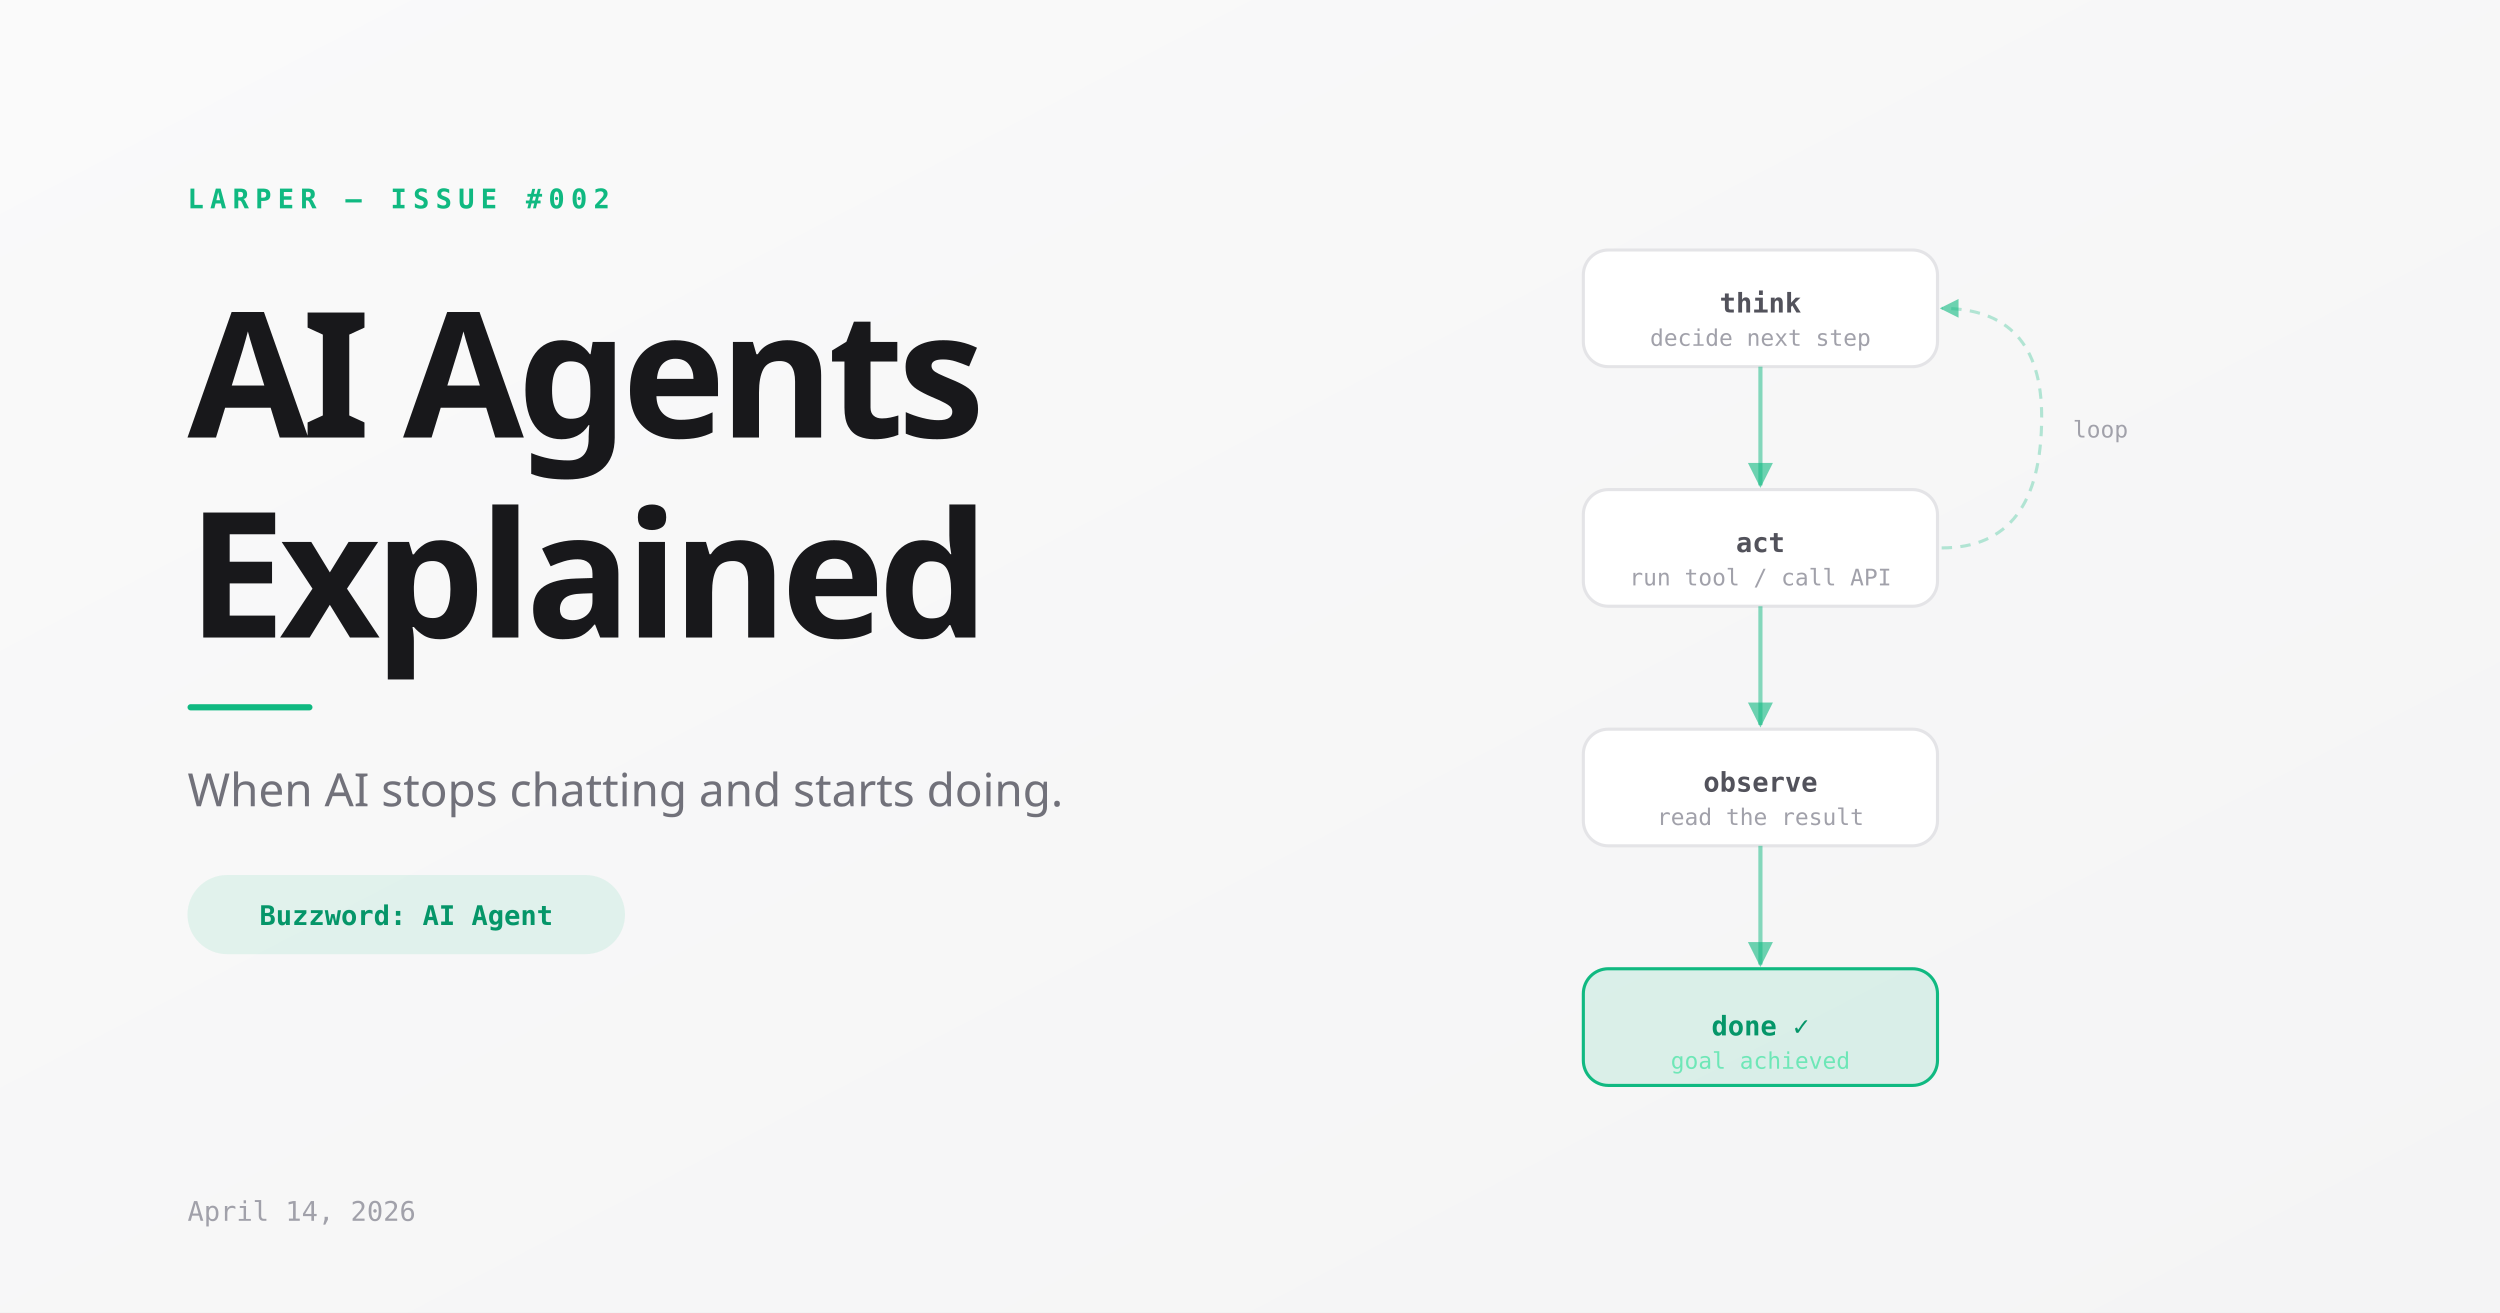
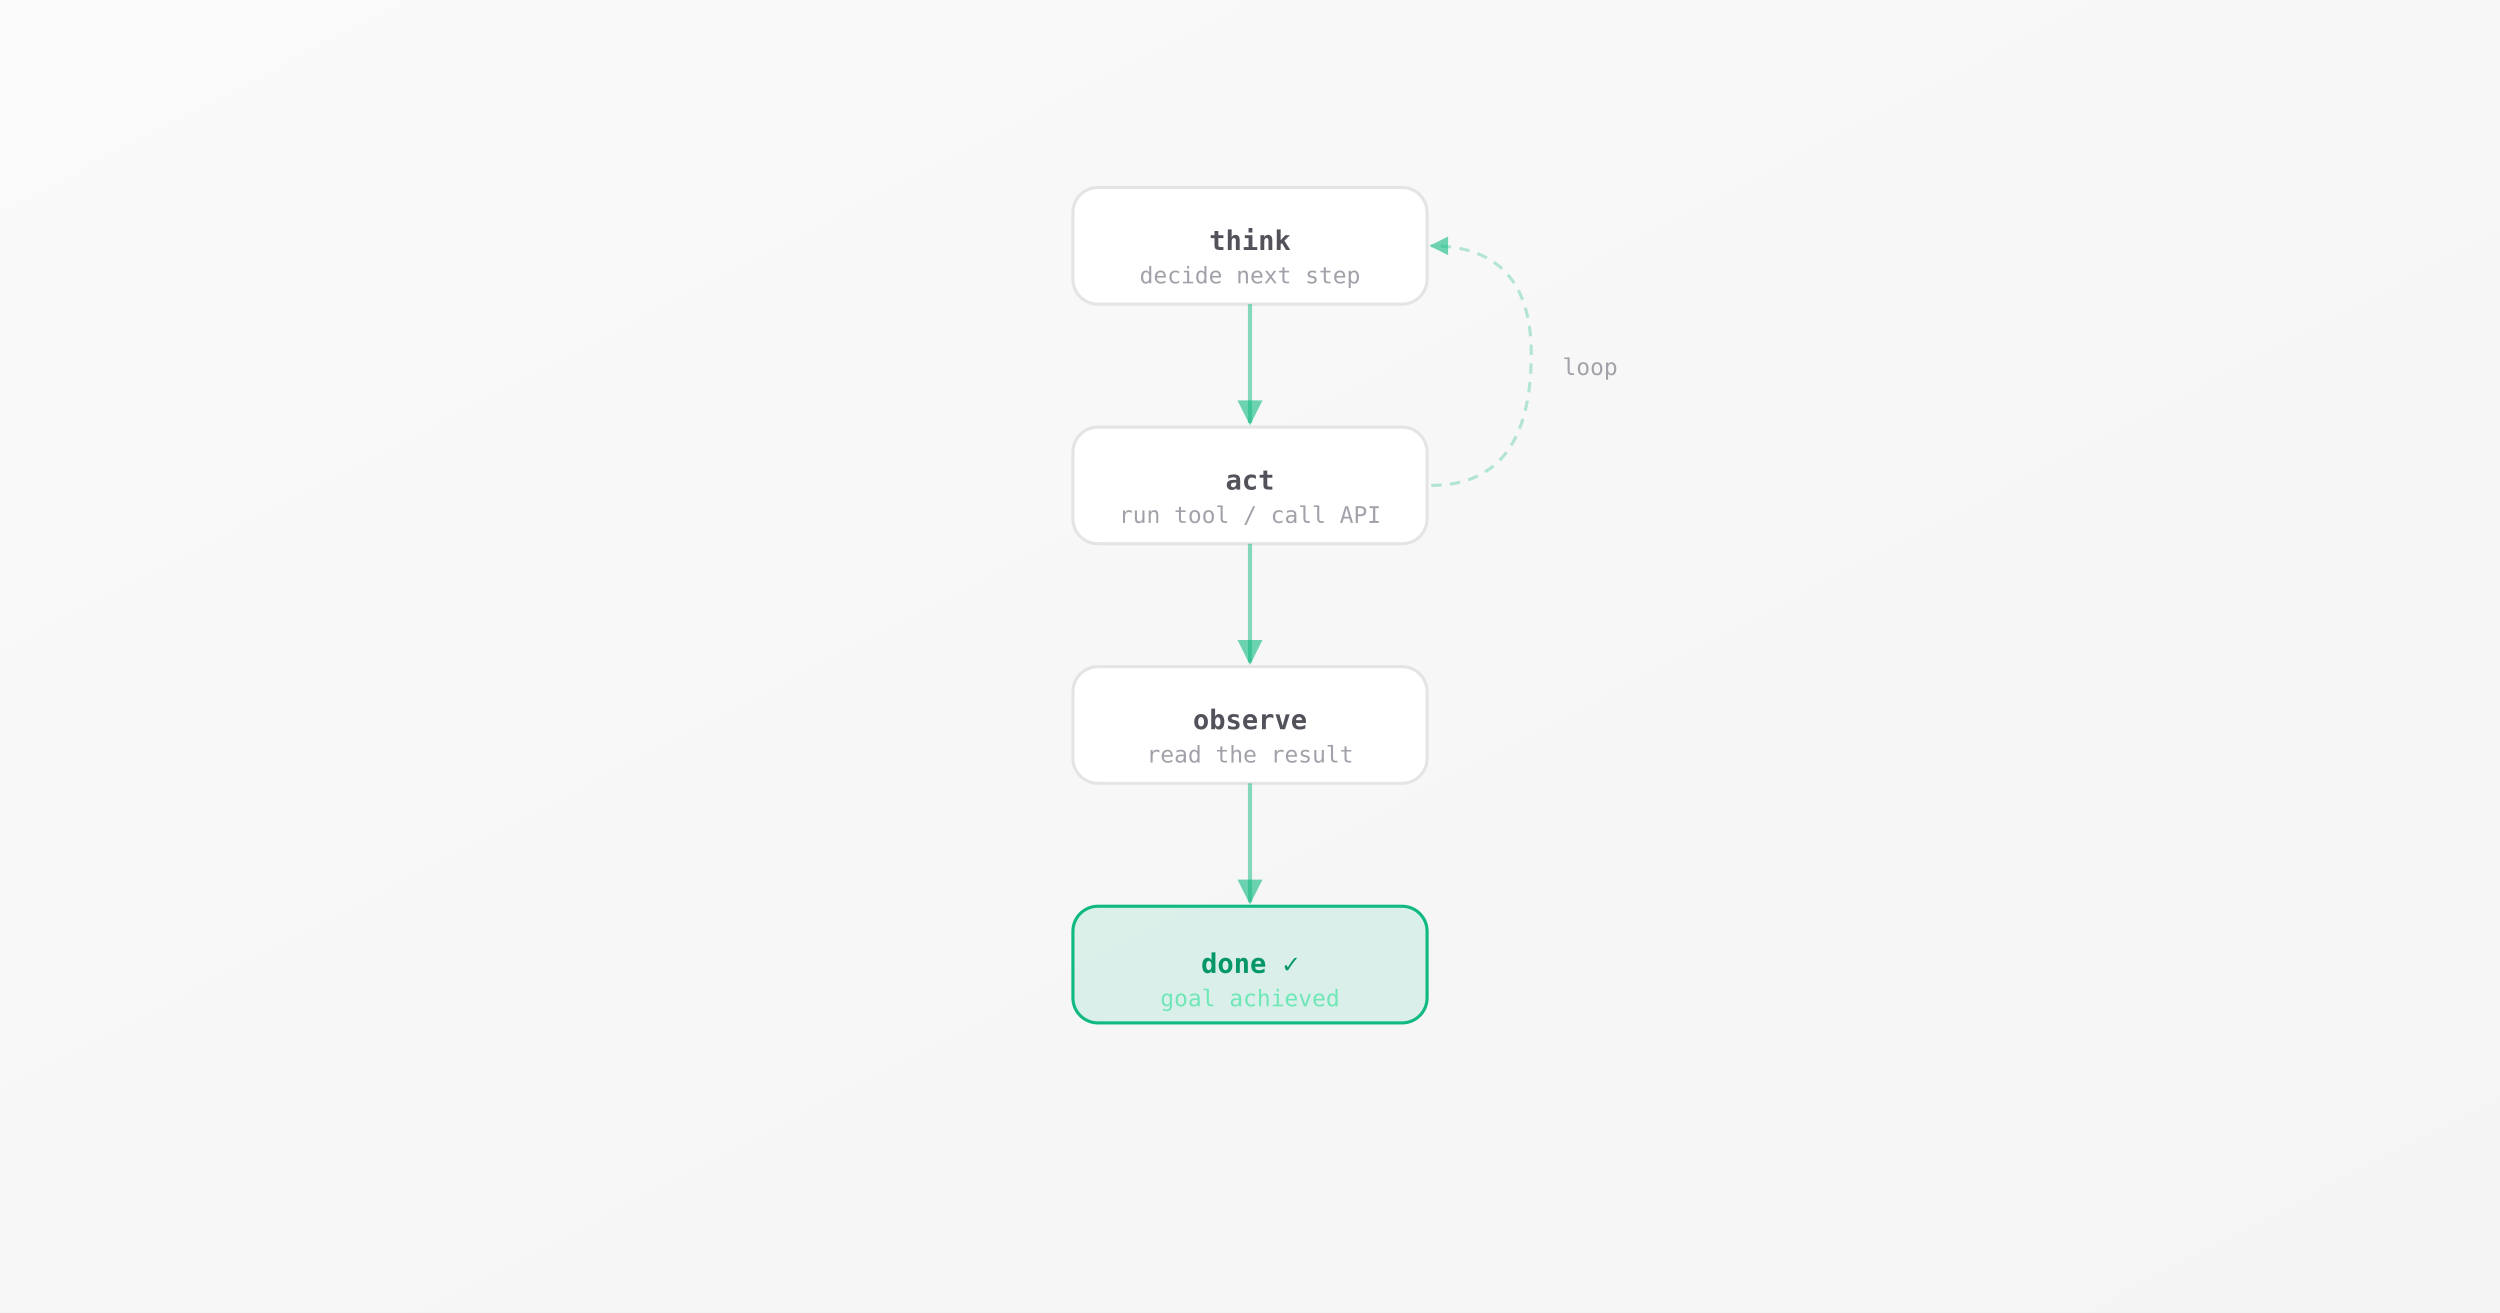
<svg xmlns="http://www.w3.org/2000/svg" viewBox="0 0 1200 630" width="1200" height="630">
  <defs>
    <linearGradient id="bg" x1="0%" y1="0%" x2="100%" y2="100%">
      <stop offset="0%" style="stop-color:#fafafa" />
      <stop offset="100%" style="stop-color:#f4f4f5" />
    </linearGradient>
    <marker id="arrow" viewBox="0 0 10 10" refX="9" refY="5" markerWidth="6" markerHeight="6" orient="auto-start-reverse">
      <path d="M 0 0 L 10 5 L 0 10 z" fill="#10b981" fill-opacity="0.6" />
    </marker>
  </defs>
  <rect width="1200" height="630" fill="url(#bg)" />
-   <rect x="760" y="120" width="170" height="56" rx="12" fill="white" stroke="#e4e4e7" stroke-width="1.5" />
-   <text x="845" y="150" font-family="monospace" font-size="13" fill="#52525b" text-anchor="middle" font-weight="600">think</text>
-   <text x="845" y="166" font-family="monospace" font-size="11" fill="#a1a1aa" text-anchor="middle">decide next step</text>
-   <rect x="760" y="235" width="170" height="56" rx="12" fill="white" stroke="#e4e4e7" stroke-width="1.5" />
-   <text x="845" y="265" font-family="monospace" font-size="13" fill="#52525b" text-anchor="middle" font-weight="600">act</text>
-   <text x="845" y="281" font-family="monospace" font-size="11" fill="#a1a1aa" text-anchor="middle">run tool / call API</text>
-   <rect x="760" y="350" width="170" height="56" rx="12" fill="white" stroke="#e4e4e7" stroke-width="1.5" />
-   <text x="845" y="380" font-family="monospace" font-size="13" fill="#52525b" text-anchor="middle" font-weight="600">observe</text>
-   <text x="845" y="396" font-family="monospace" font-size="11" fill="#a1a1aa" text-anchor="middle">read the result</text>
-   <rect x="760" y="465" width="170" height="56" rx="12" fill="#10b981" fill-opacity="0.12" stroke="#10b981" stroke-width="1.5" />
-   <text x="845" y="497" font-family="monospace" font-size="13" fill="#059669" text-anchor="middle" font-weight="700">done ✓</text>
-   <text x="845" y="513" font-family="monospace" font-size="11" fill="#6ee7b7" text-anchor="middle">goal achieved</text>
-   <line x1="845" y1="176" x2="845" y2="233" stroke="#10b981" stroke-width="2" stroke-opacity="0.5" marker-end="url(#arrow)" />
-   <line x1="845" y1="291" x2="845" y2="348" stroke="#10b981" stroke-width="2" stroke-opacity="0.5" marker-end="url(#arrow)" />
-   <line x1="845" y1="406" x2="845" y2="463" stroke="#10b981" stroke-width="2" stroke-opacity="0.5" marker-end="url(#arrow)" />
-   <path d="M 932 263 Q 980 263 980 200 Q 980 148 932 148" fill="none" stroke="#10b981" stroke-width="1.5" stroke-opacity="0.3" stroke-dasharray="5,4" marker-end="url(#arrow)" />
-   <text x="995" y="210" font-family="monospace" font-size="11" fill="#a1a1aa">loop</text>
-   <text x="90" y="100" font-family="monospace" font-size="13" font-weight="700" fill="#10b981" letter-spacing="3">LARPER — ISSUE #002</text>
-   <text x="90" y="210" font-family="sans-serif" font-size="84" font-weight="900" fill="#18181b" letter-spacing="-3">AI Agents</text>
-   <text x="90" y="306" font-family="sans-serif" font-size="84" font-weight="900" fill="#18181b" letter-spacing="-3">Explained</text>
-   <rect x="90" y="338" width="60" height="3" rx="1.5" fill="#10b981" />
-   <text x="90" y="387" font-family="sans-serif" font-size="22" fill="#71717a">When AI stops chatting and starts doing.</text>
-   <rect x="90" y="420" width="210" height="38" rx="19" fill="#10b981" fill-opacity="0.1" />
-   <text x="195" y="444" font-family="monospace" font-size="13" font-weight="700" fill="#059669" text-anchor="middle">Buzzword: AI Agent</text>
-   <text x="90" y="586" font-family="monospace" font-size="13" fill="#a1a1aa">April 14, 2026</text>
+   <rect x="515" y="90" width="170" height="56" rx="12" fill="white" stroke="#e4e4e7" stroke-width="1.5" />
+   <text x="600" y="120" font-family="monospace" font-size="13" fill="#52525b" text-anchor="middle" font-weight="600">think</text>
+   <text x="600" y="136" font-family="monospace" font-size="11" fill="#a1a1aa" text-anchor="middle">decide next step</text>
+   <rect x="515" y="205" width="170" height="56" rx="12" fill="white" stroke="#e4e4e7" stroke-width="1.5" />
+   <text x="600" y="235" font-family="monospace" font-size="13" fill="#52525b" text-anchor="middle" font-weight="600">act</text>
+   <text x="600" y="251" font-family="monospace" font-size="11" fill="#a1a1aa" text-anchor="middle">run tool / call API</text>
+   <rect x="515" y="320" width="170" height="56" rx="12" fill="white" stroke="#e4e4e7" stroke-width="1.5" />
+   <text x="600" y="350" font-family="monospace" font-size="13" fill="#52525b" text-anchor="middle" font-weight="600">observe</text>
+   <text x="600" y="366" font-family="monospace" font-size="11" fill="#a1a1aa" text-anchor="middle">read the result</text>
+   <rect x="515" y="435" width="170" height="56" rx="12" fill="#10b981" fill-opacity="0.12" stroke="#10b981" stroke-width="1.5" />
+   <text x="600" y="467" font-family="monospace" font-size="13" fill="#059669" text-anchor="middle" font-weight="700">done ✓</text>
+   <text x="600" y="483" font-family="monospace" font-size="11" fill="#6ee7b7" text-anchor="middle">goal achieved</text>
+   <line x1="600" y1="146" x2="600" y2="203" stroke="#10b981" stroke-width="2" stroke-opacity="0.5" marker-end="url(#arrow)" />
+   <line x1="600" y1="261" x2="600" y2="318" stroke="#10b981" stroke-width="2" stroke-opacity="0.5" marker-end="url(#arrow)" />
+   <line x1="600" y1="376" x2="600" y2="433" stroke="#10b981" stroke-width="2" stroke-opacity="0.5" marker-end="url(#arrow)" />
+   <path d="M 687 233 Q 735 233 735 170 Q 735 118 687 118" fill="none" stroke="#10b981" stroke-width="1.5" stroke-opacity="0.3" stroke-dasharray="5,4" marker-end="url(#arrow)" />
+   <text x="750" y="180" font-family="monospace" font-size="11" fill="#a1a1aa">loop</text>
</svg>
